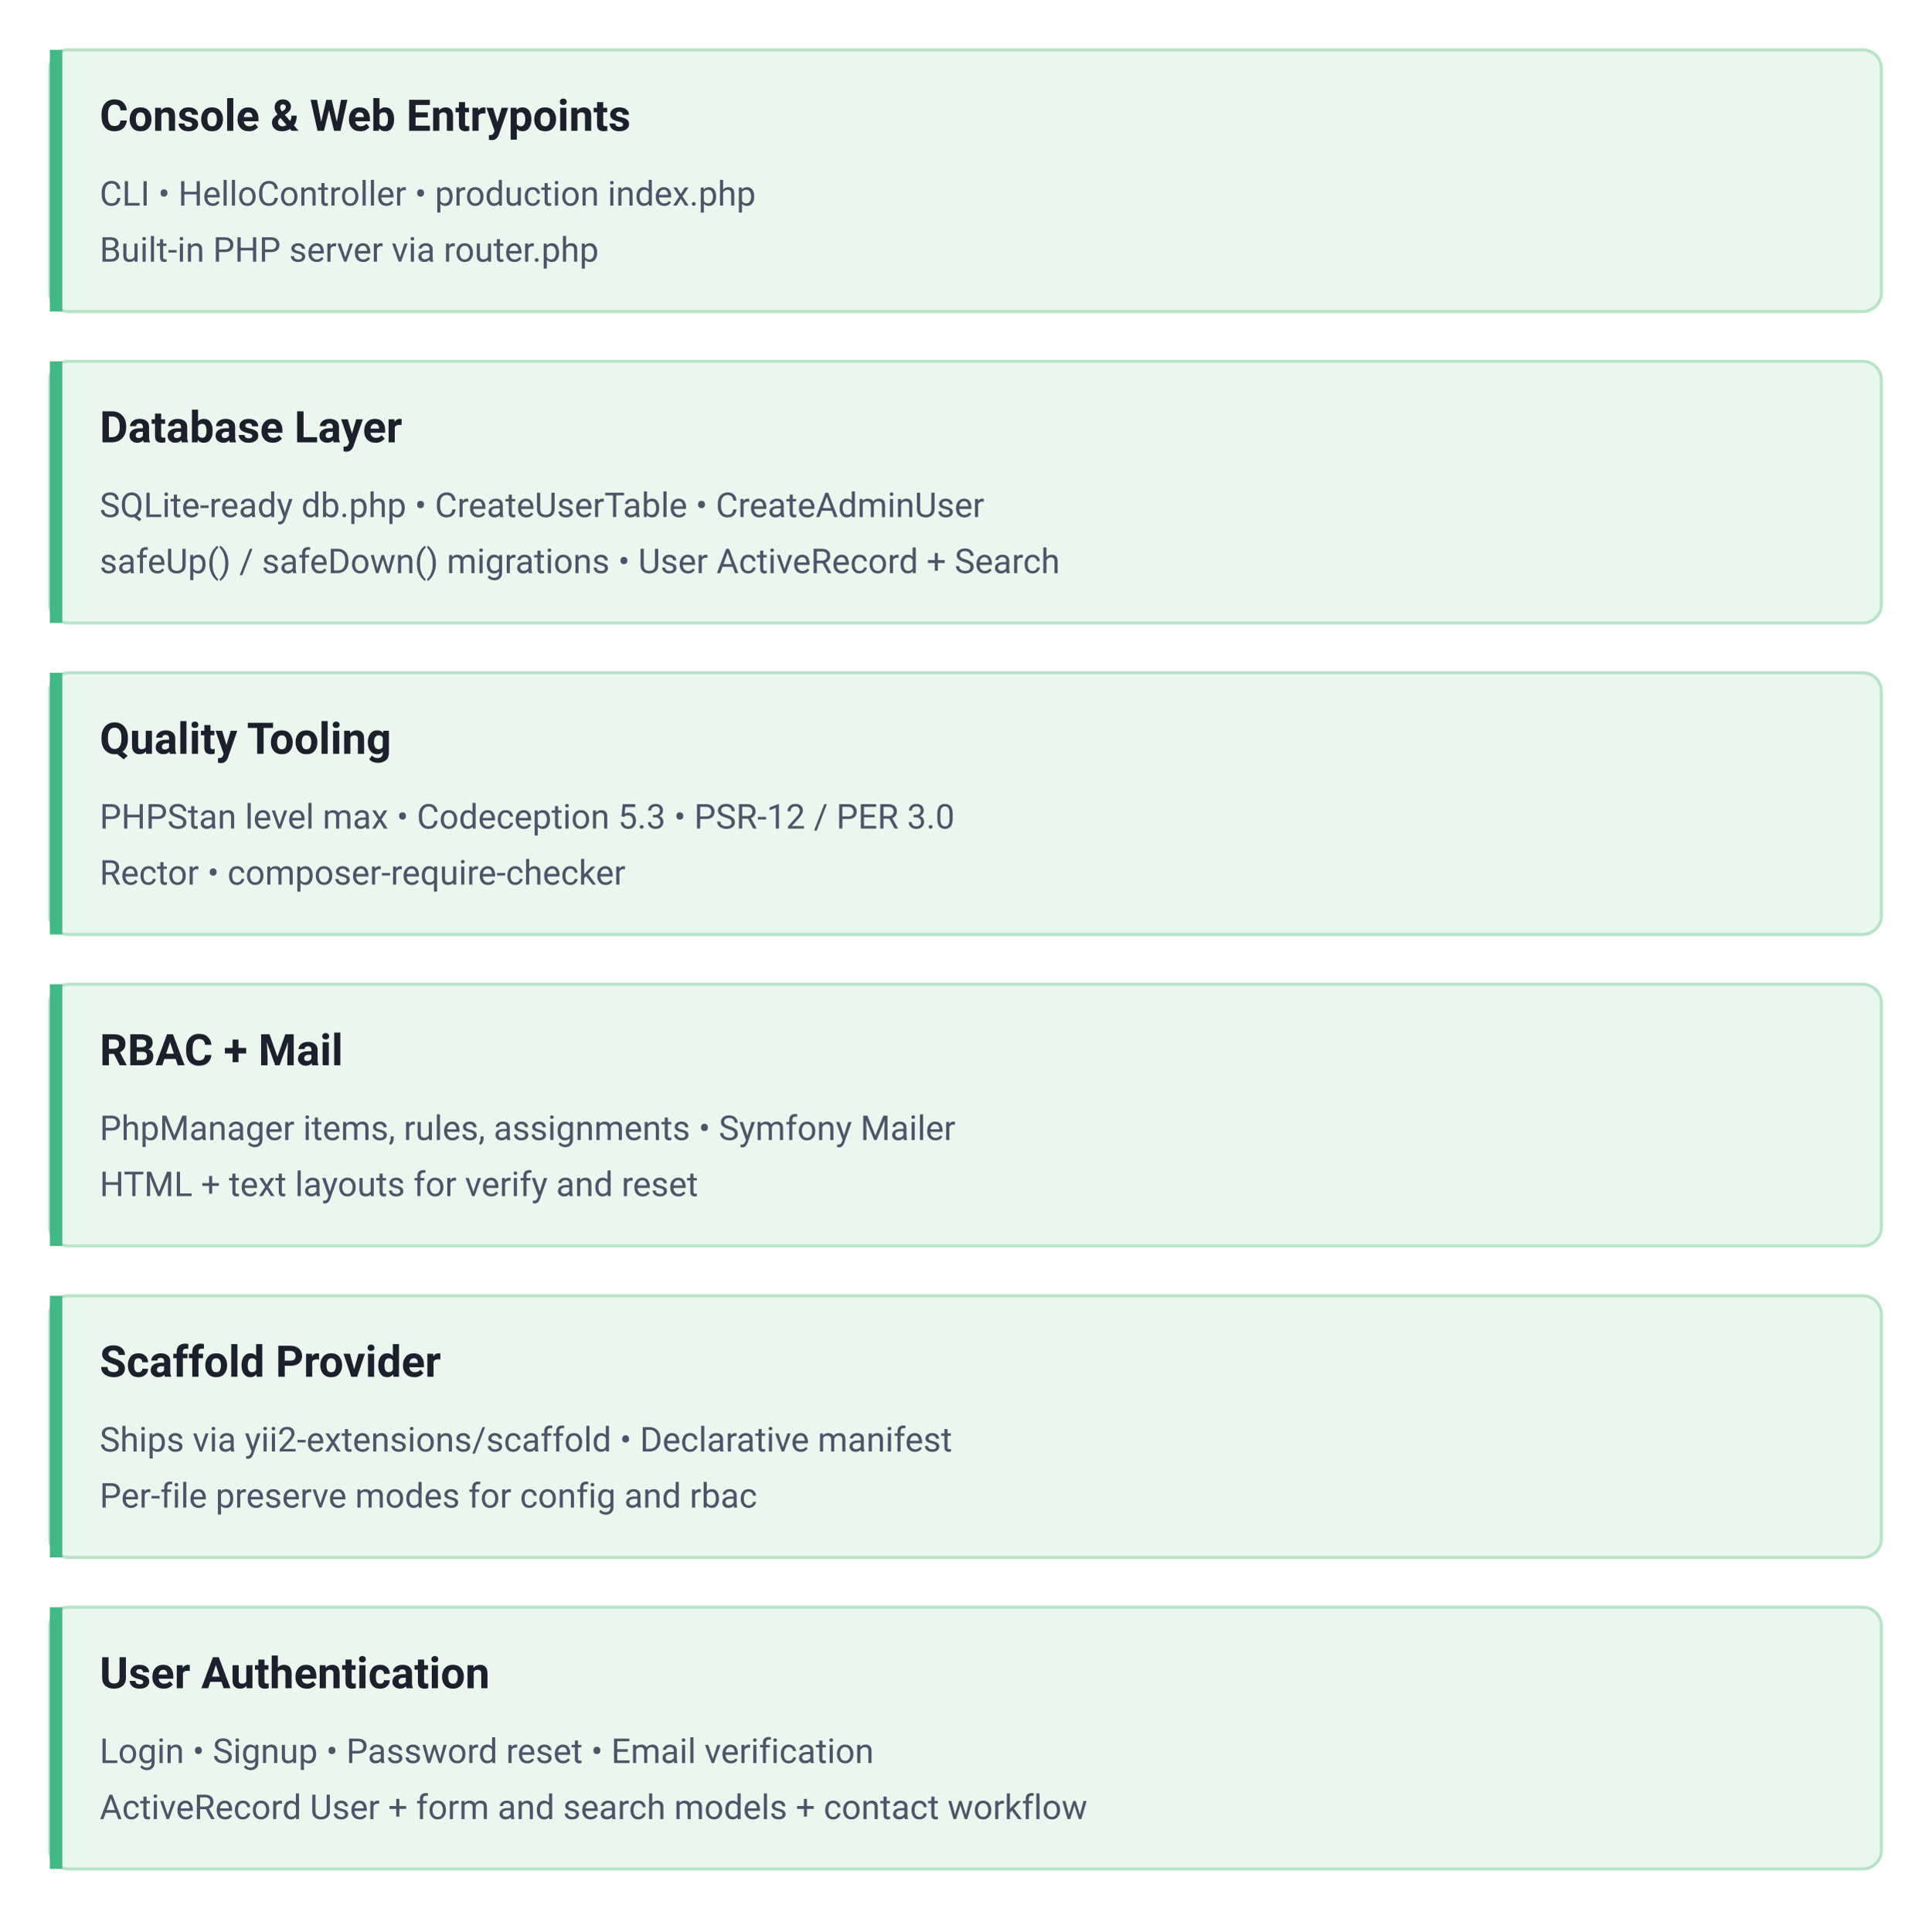
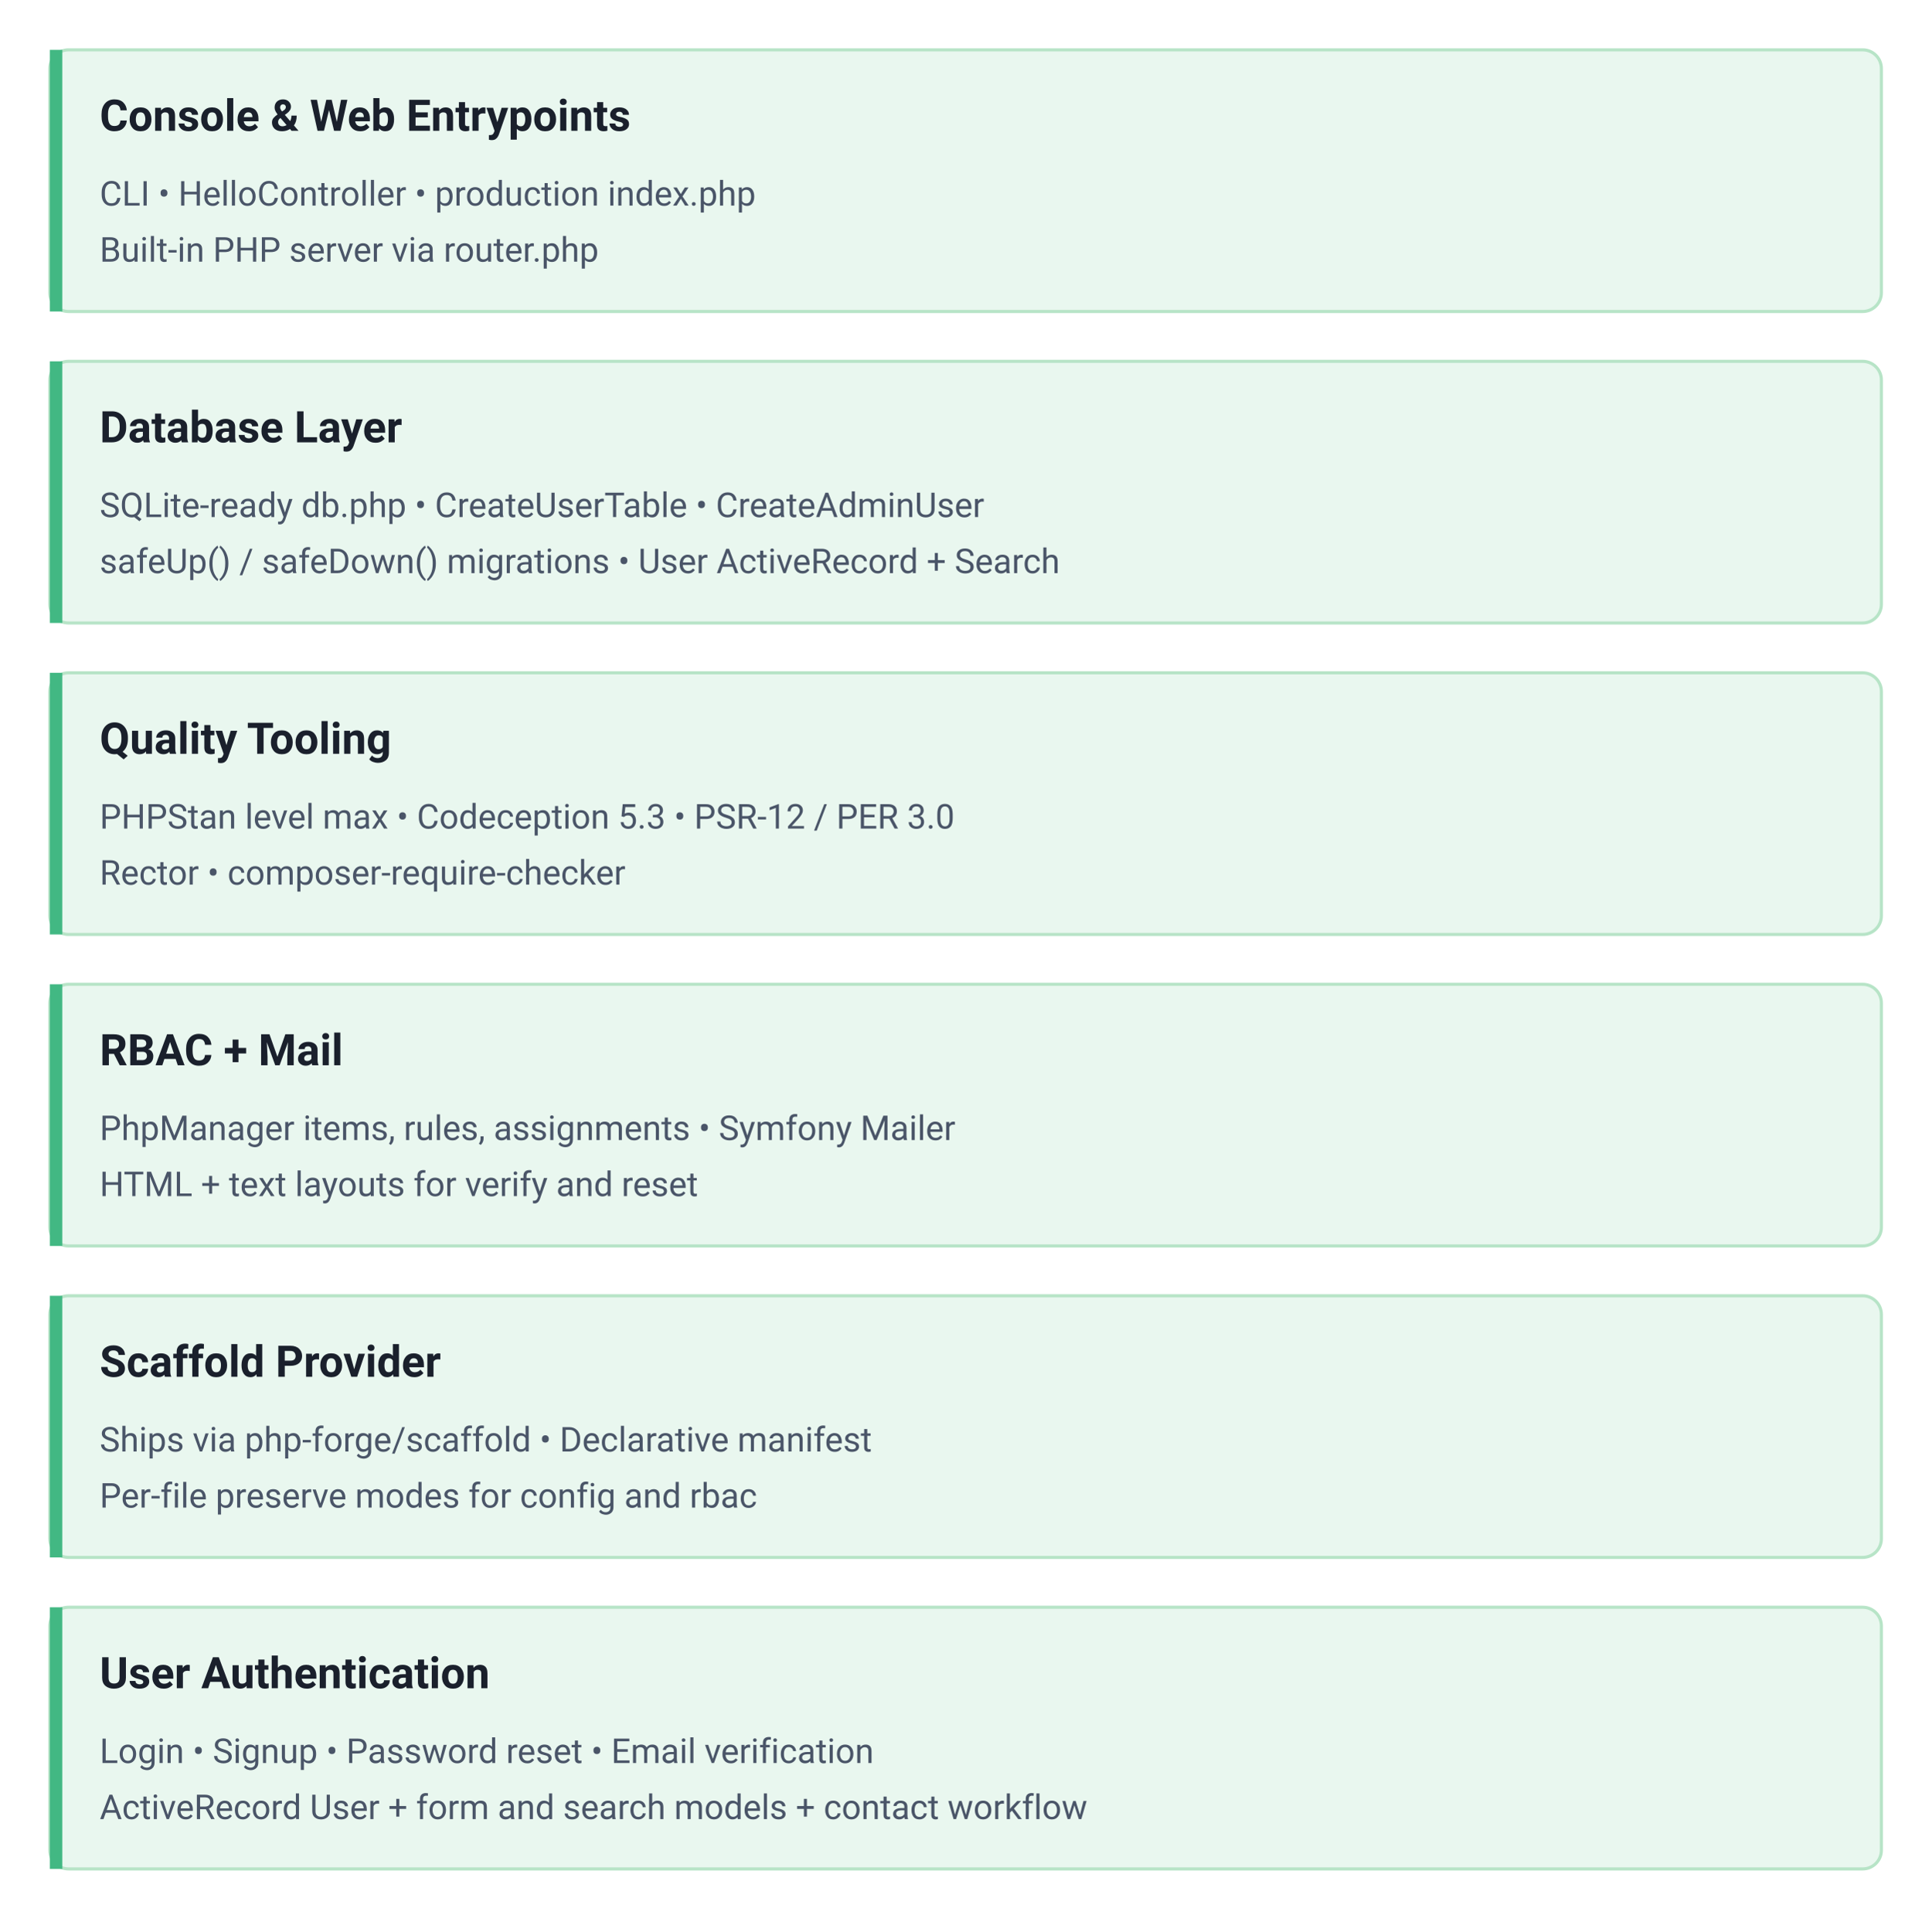
<svg xmlns="http://www.w3.org/2000/svg" viewBox="0 0 620 620" width="100%" height="580">
  <style>
        text { font-family: -apple-system, BlinkMacSystemFont, "Segoe UI", Roboto, Helvetica, Arial, sans-serif; }
        .box-bg { fill: #e9f7ef; stroke: #b7e4c7; stroke-width: 1; }
        .title { font-weight: 700; font-size: 14px; fill: #1a202c; }
        .content { font-size: 11px; fill: #4a5568; }
    </style>
  <g>
    <rect class="box-bg" x="16" y="16" width="588" height="84" rx="6" />
    <rect x="16" y="16" width="4" height="84" fill="#42b883" />
    <text class="title" x="32" y="42">Console &amp; Web Entrypoints</text>
    <text class="content" x="32" y="66">CLI • HelloController • production index.php</text>
    <text class="content" x="32" y="84">Built-in PHP server via router.php</text>
  </g>
  <g>
    <rect class="box-bg" x="16" y="116" width="588" height="84" rx="6" />
    <rect x="16" y="116" width="4" height="84" fill="#42b883" />
    <text class="title" x="32" y="142">Database Layer</text>
    <text class="content" x="32" y="166">SQLite-ready db.php • CreateUserTable • CreateAdminUser</text>
    <text class="content" x="32" y="184">safeUp() / safeDown() migrations • User ActiveRecord + Search</text>
  </g>
  <g>
    <rect class="box-bg" x="16" y="216" width="588" height="84" rx="6" />
    <rect x="16" y="216" width="4" height="84" fill="#42b883" />
    <text class="title" x="32" y="242">Quality Tooling</text>
    <text class="content" x="32" y="266">PHPStan level max • Codeception 5.3 • PSR-12 / PER 3.0</text>
    <text class="content" x="32" y="284">Rector • composer-require-checker</text>
  </g>
  <g>
    <rect class="box-bg" x="16" y="316" width="588" height="84" rx="6" />
    <rect x="16" y="316" width="4" height="84" fill="#42b883" />
    <text class="title" x="32" y="342">RBAC + Mail</text>
    <text class="content" x="32" y="366">PhpManager items, rules, assignments • Symfony Mailer</text>
    <text class="content" x="32" y="384">HTML + text layouts for verify and reset</text>
  </g>
  <g>
    <rect class="box-bg" x="16" y="416" width="588" height="84" rx="6" />
    <rect x="16" y="416" width="4" height="84" fill="#42b883" />
    <text class="title" x="32" y="442">Scaffold Provider</text>
-     <text class="content" x="32" y="466">Ships via yii2-extensions/scaffold • Declarative manifest</text>
+     <text class="content" x="32" y="466">Ships via php-forge/scaffold • Declarative manifest</text>
    <text class="content" x="32" y="484">Per-file preserve modes for config and rbac</text>
  </g>
  <g>
    <rect class="box-bg" x="16" y="516" width="588" height="84" rx="6" />
    <rect x="16" y="516" width="4" height="84" fill="#42b883" />
    <text class="title" x="32" y="542">User Authentication</text>
    <text class="content" x="32" y="566">Login • Signup • Password reset • Email verification</text>
    <text class="content" x="32" y="584">ActiveRecord User + form and search models + contact workflow</text>
  </g>
</svg>
